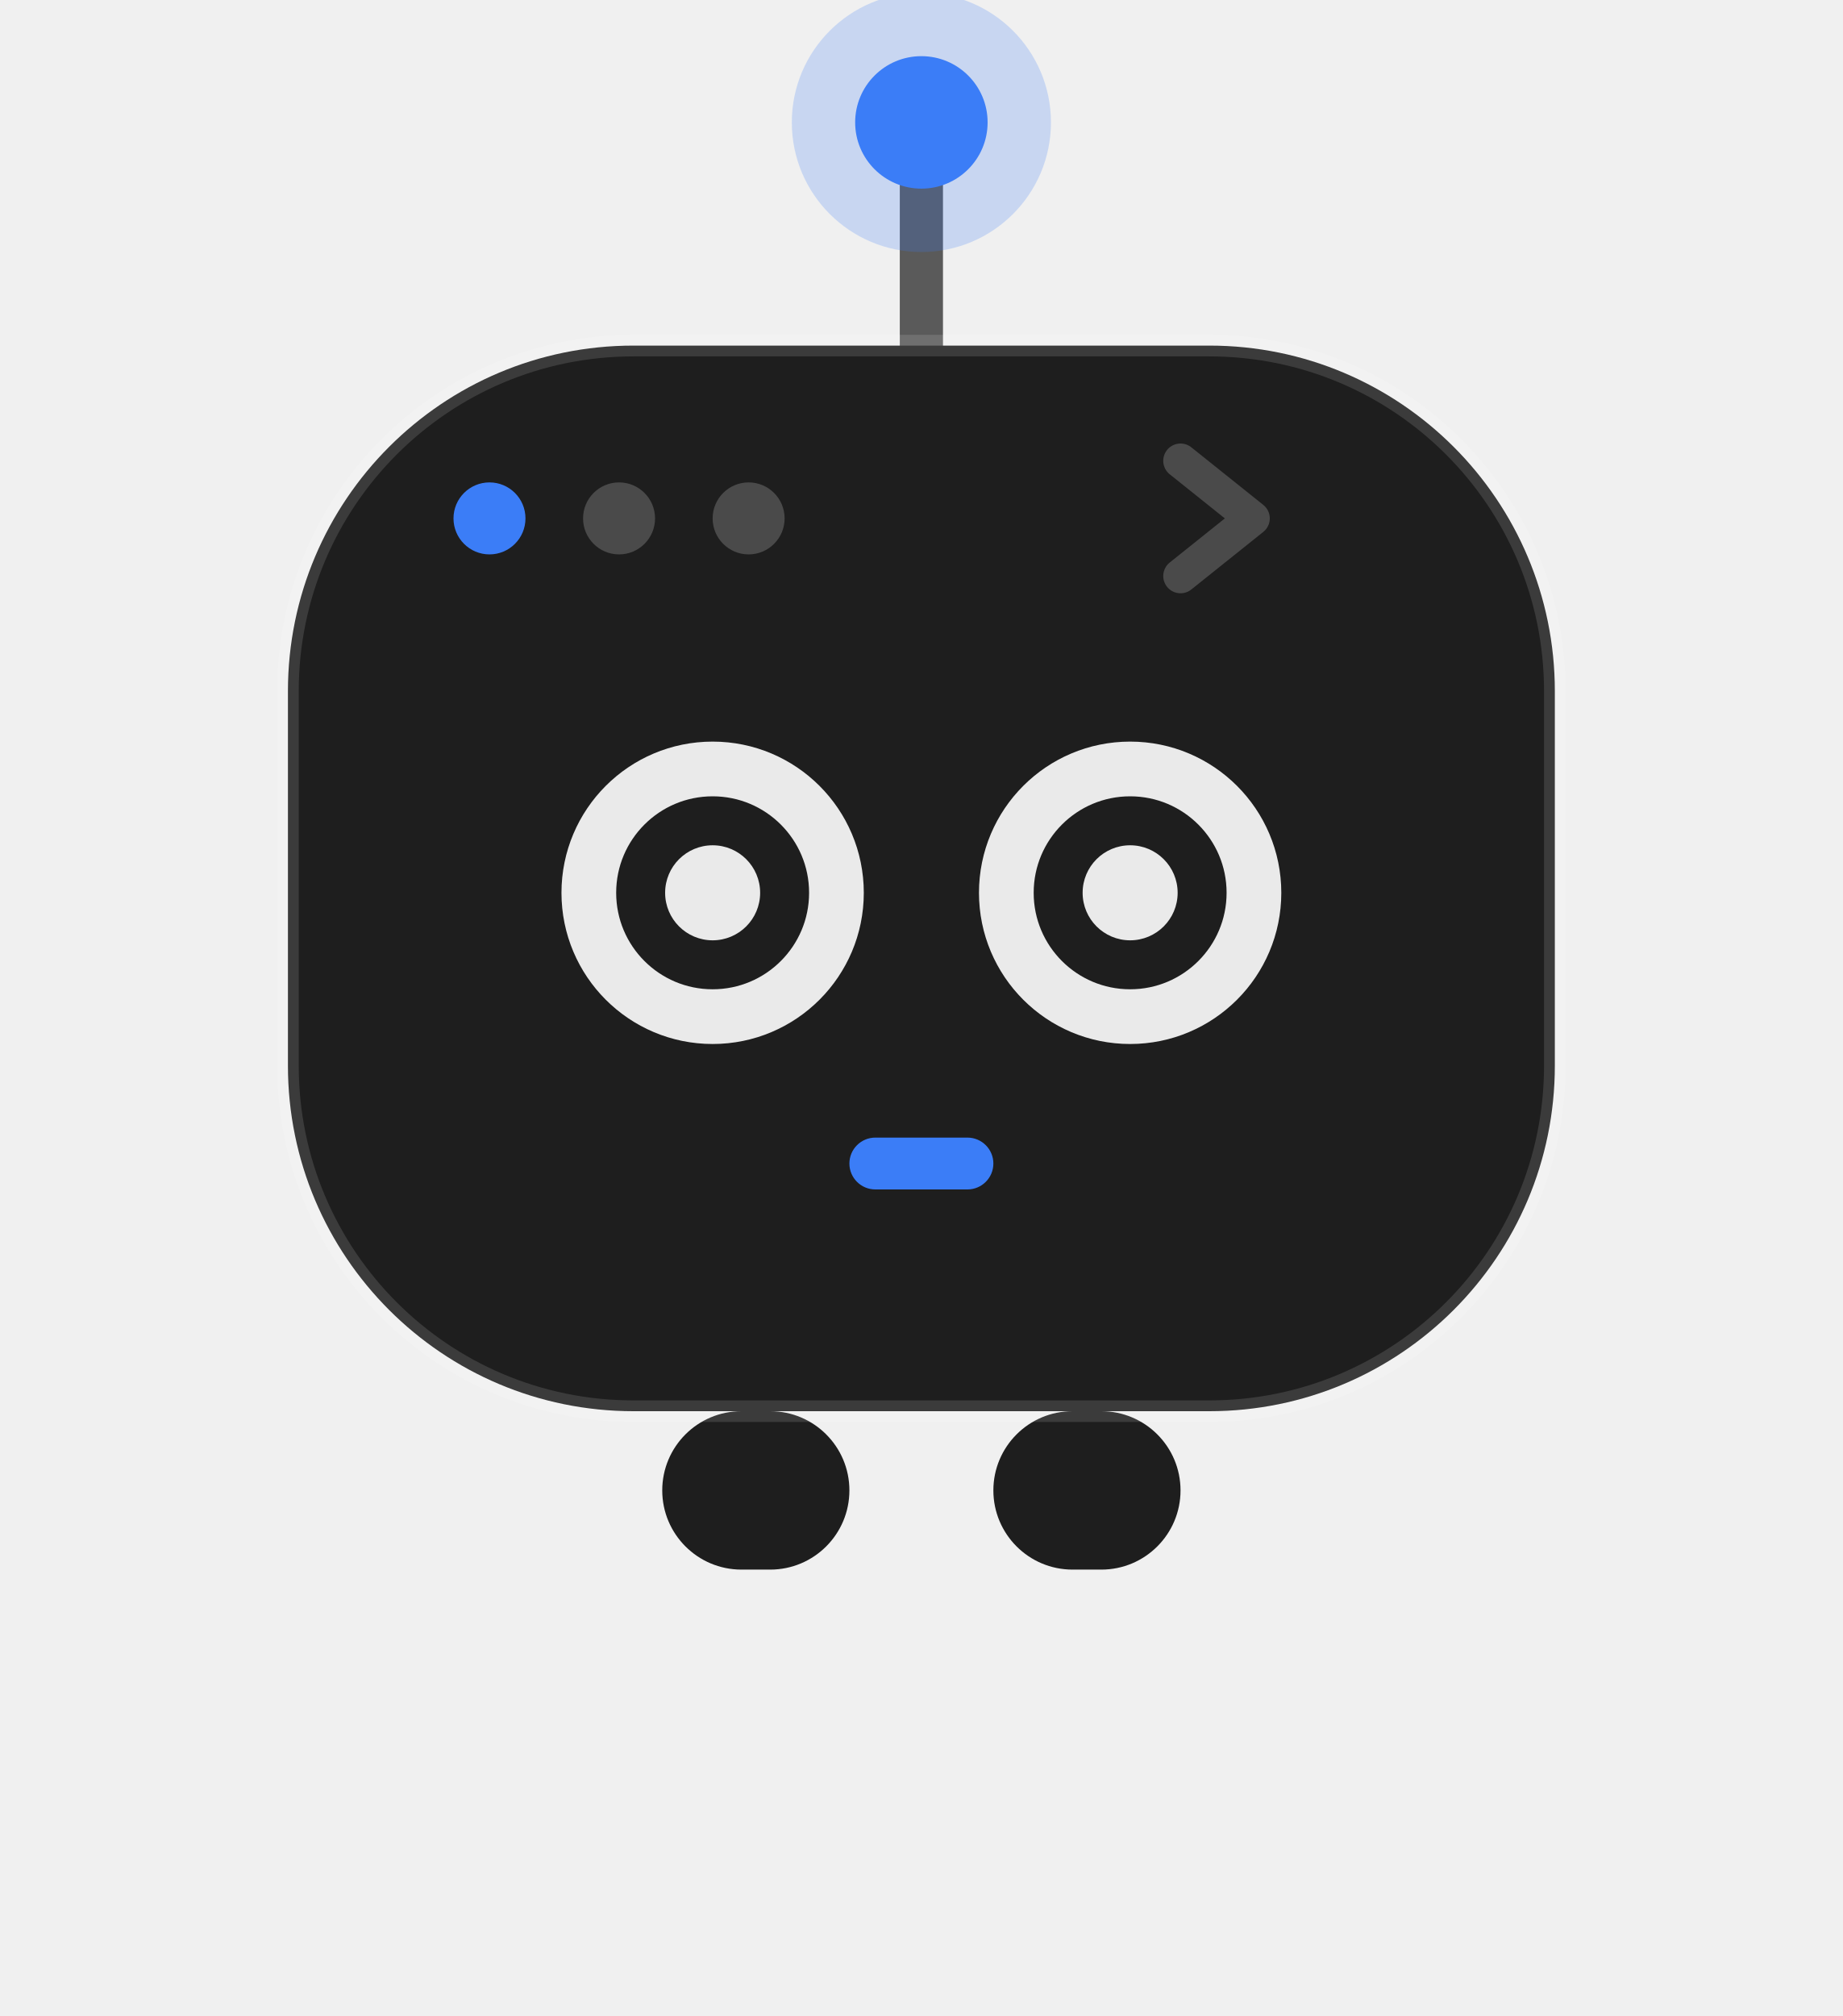
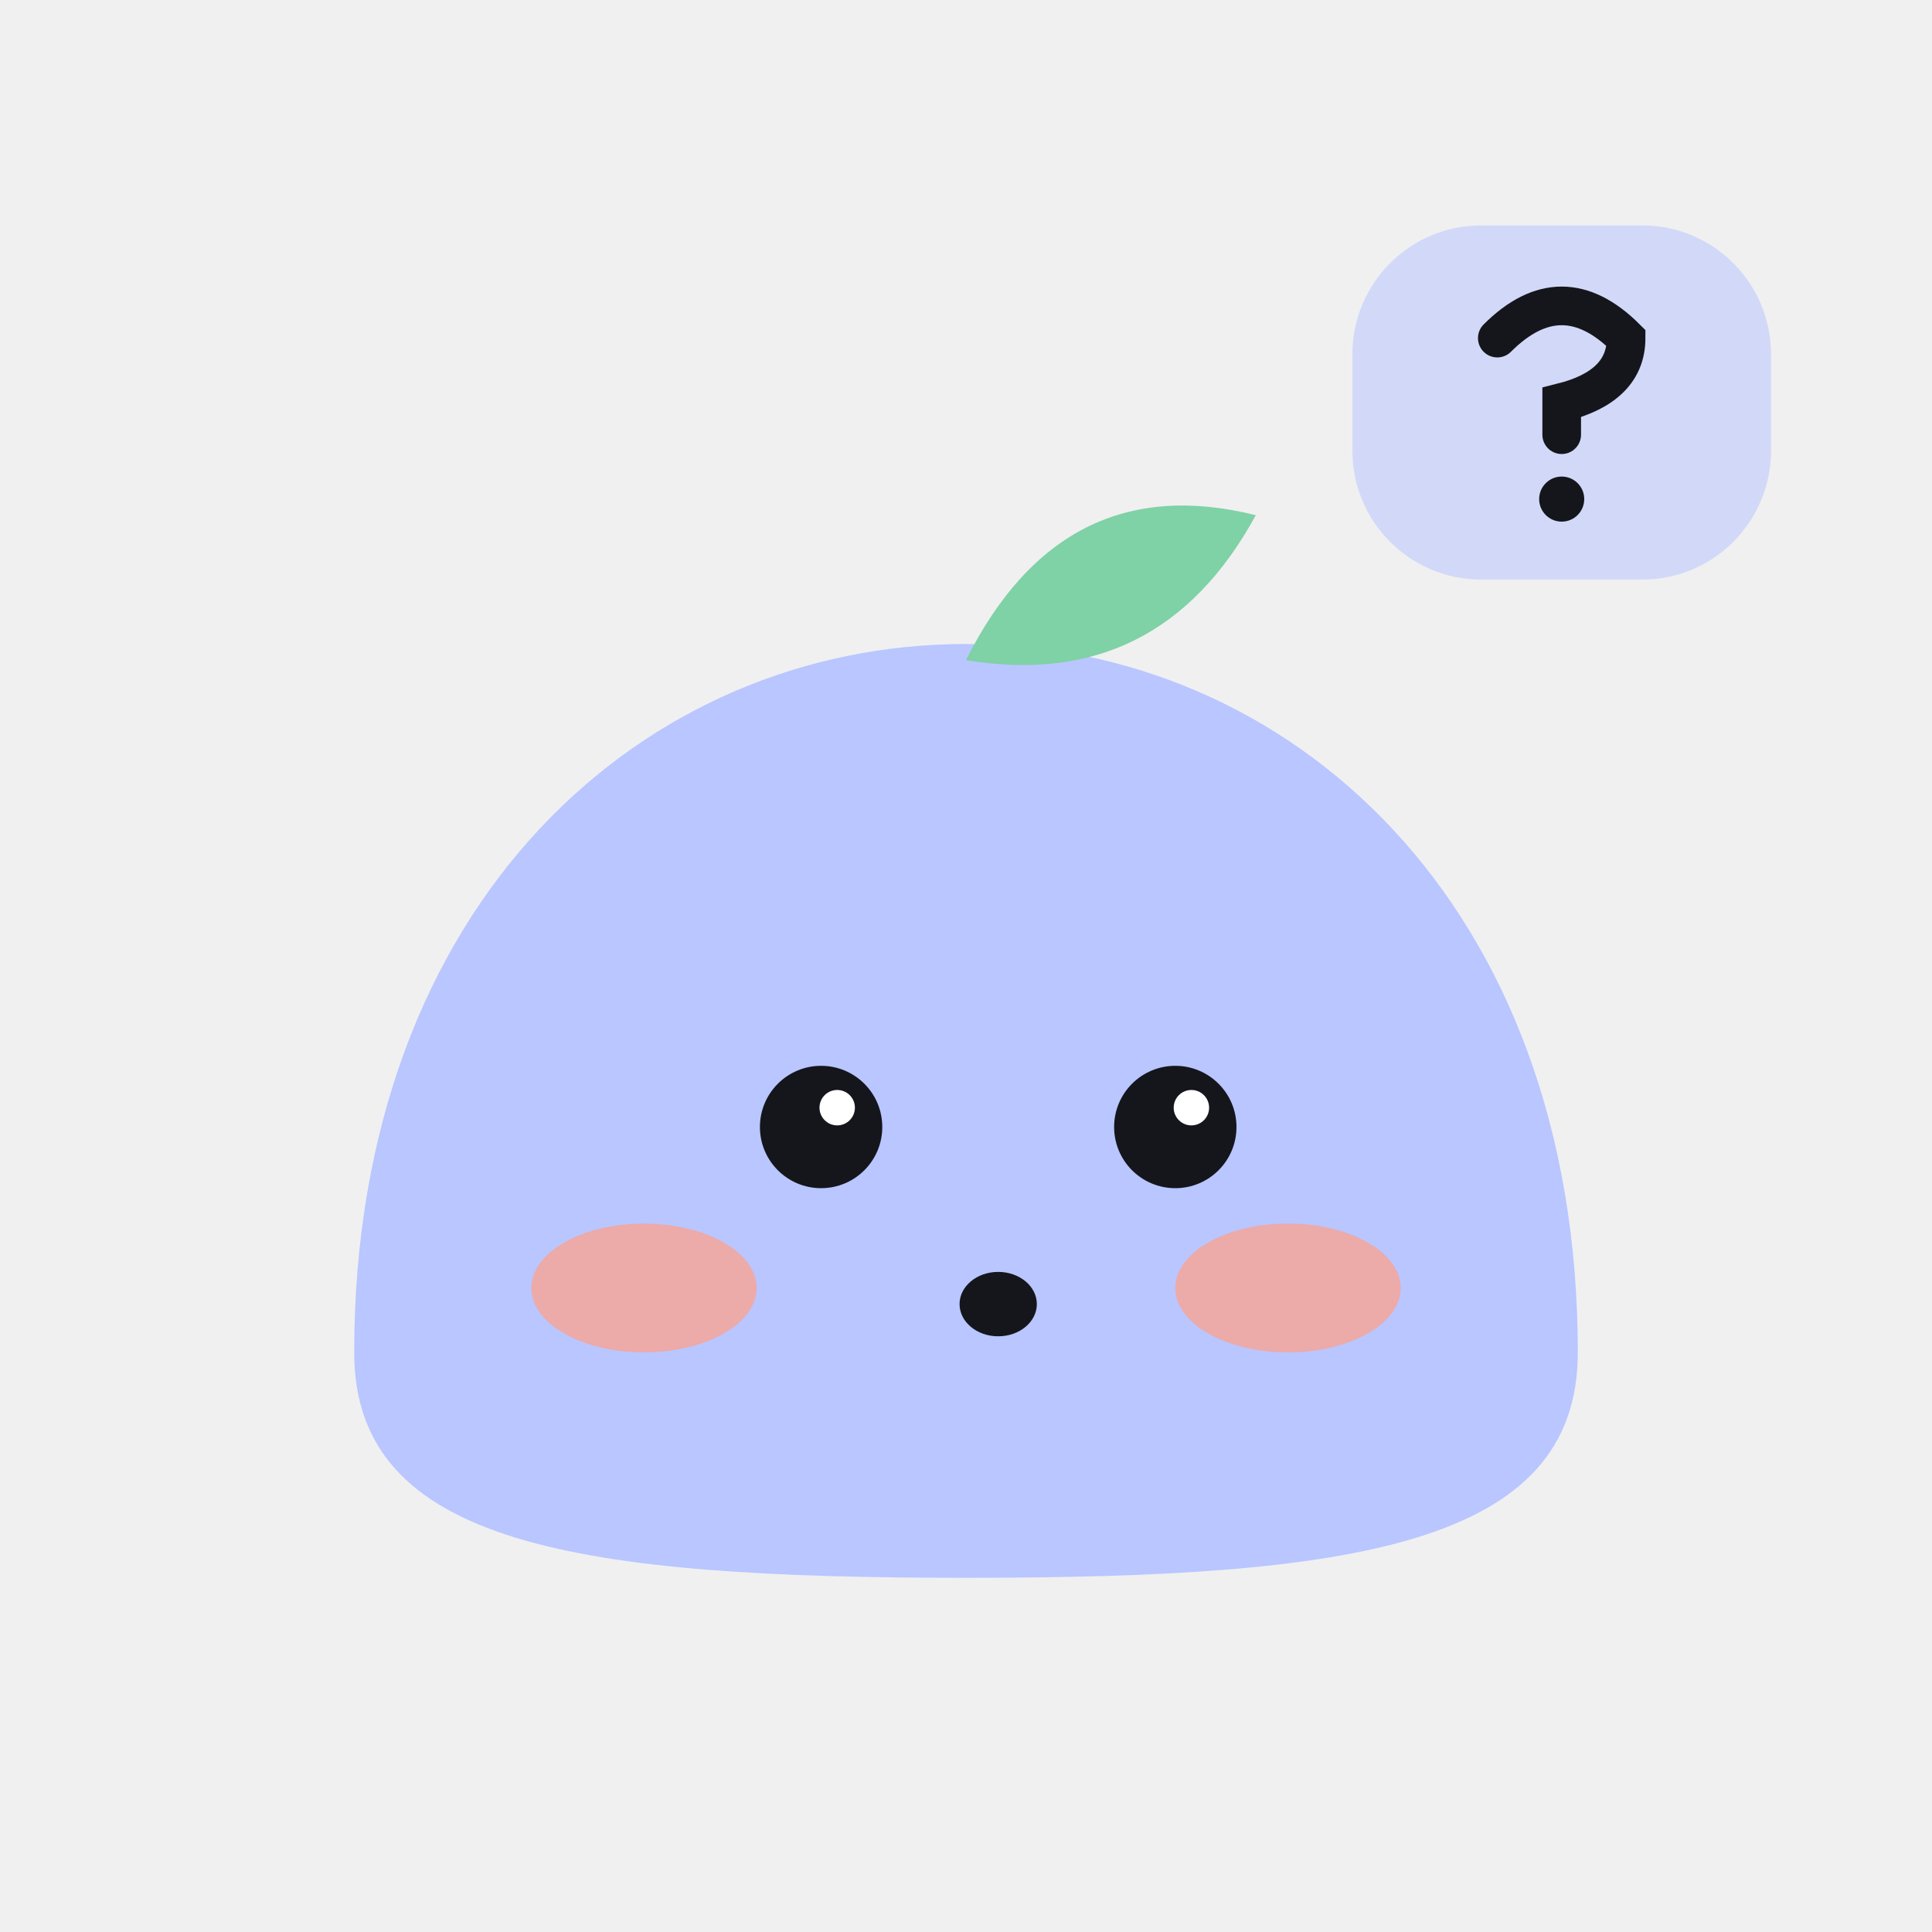
- <svg xmlns="http://www.w3.org/2000/svg" width="128" height="140" viewBox="0 0 128 140" style="opacity:1">
-   <line x1="64" y1="24" x2="64" y2="12" stroke="#5a5a5a" stroke-width="3" stroke-linecap="round" />
-   <circle cx="64" cy="8.5" r="9" fill="#3B7DF7" opacity="0.22" />
-   <circle cx="64" cy="8.5" r="4.6" fill="#3B7DF7" />
-   <rect x="46" y="98" width="13" height="11" rx="5.5" fill="#1E1E1E" />
-   <rect x="69" y="98" width="13" height="11" rx="5.5" fill="#1E1E1E" />
-   <rect x="20" y="24" width="88" height="74" rx="24" fill="#1E1E1E" stroke="rgba(255,255,255,0.13)" stroke-width="1.5" />
-   <circle cx="34" cy="36" r="2.5" fill="#3B7DF7" />
-   <circle cx="43" cy="36" r="2.5" fill="#4a4a4a" />
-   <circle cx="52" cy="36" r="2.5" fill="#4a4a4a" />
-   <path d="M82 32l5 4-5 4" fill="none" stroke="#4a4a4a" stroke-width="2.4" stroke-linecap="round" stroke-linejoin="round" />
-   <circle cx="49.5" cy="62" r="8.6" fill="none" stroke="#EAEAEA" stroke-width="3.8" />
-   <circle cx="49.5" cy="62" r="3.3" fill="#EAEAEA" />
-   <circle cx="78.5" cy="62" r="8.6" fill="none" stroke="#EAEAEA" stroke-width="3.8" />
-   <circle cx="78.5" cy="62" r="3.3" fill="#EAEAEA" />
-   <rect x="59" y="79" width="10" height="3.6" rx="1.8" fill="#3B7DF7" />
+ <svg xmlns="http://www.w3.org/2000/svg" width="120" height="120" viewBox="0 0 120 120" style="opacity:1">
+   <rect x="84" y="14" width="26" height="22" rx="8" fill="#B9C6FF" opacity="0.55" />
+   <path d="M93 21 q4 -4 8 0 q0 3 -4 4 v2" stroke="#15161C" stroke-width="2.4" fill="none" stroke-linecap="round" />
+   <circle cx="97" cy="31" r="1.4" fill="#15161C" />
+   <path d="M22 84 C22 56 40 40 60 40 C80 40 98 56 98 84 C98 96 84 98 60 98 C36 98 22 96 22 84 Z" fill="#B9C6FF" />
+   <path d="M60 41 q6 -12 18 -9 q-6 11 -18 9 Z" fill="#7FD1A6" />
+   <ellipse cx="40" cy="80" rx="7" ry="4" fill="#F2A7A0" opacity="0.9" />
+   <ellipse cx="80" cy="80" rx="7" ry="4" fill="#F2A7A0" opacity="0.9" />
+   <circle cx="51" cy="70" r="3.8" fill="#15161C" />
+   <circle cx="73" cy="70" r="3.8" fill="#15161C" />
+   <circle cx="52" cy="68.8" r="1.1" fill="#fff" />
+   <circle cx="74" cy="68.8" r="1.1" fill="#fff" />
+   <ellipse cx="62" cy="81" rx="2.4" ry="2" fill="#15161C" />
</svg>
